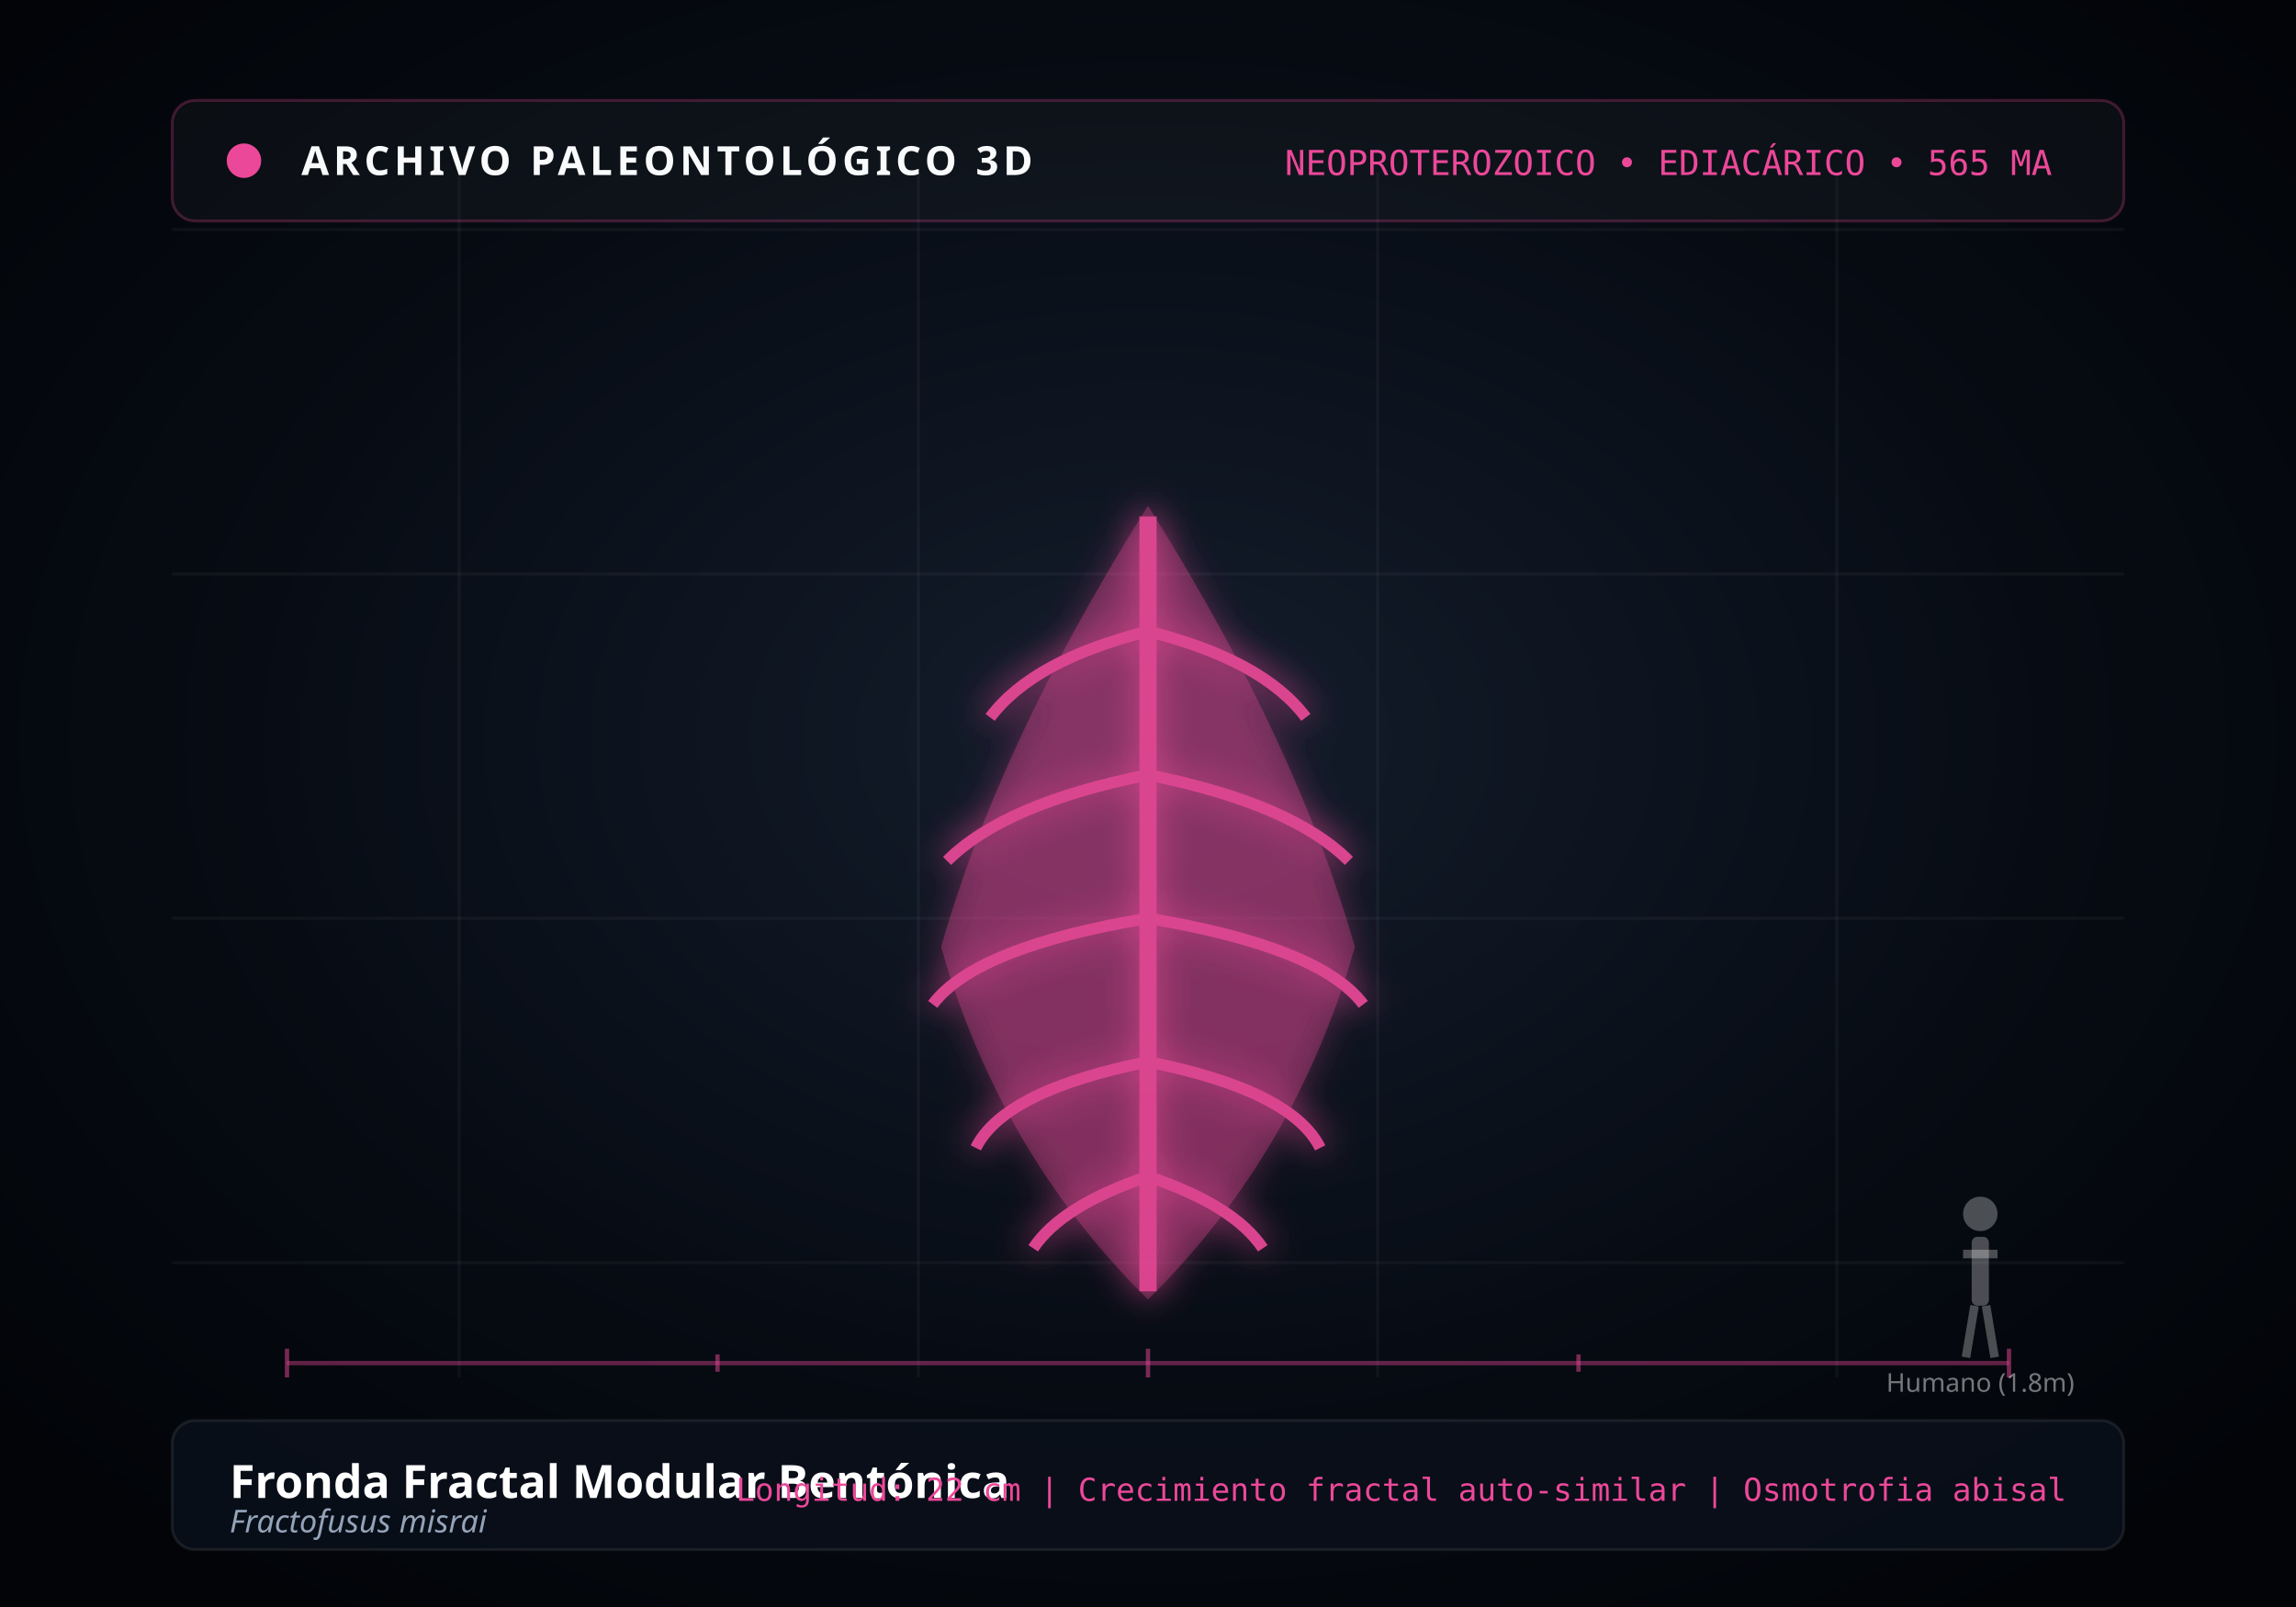
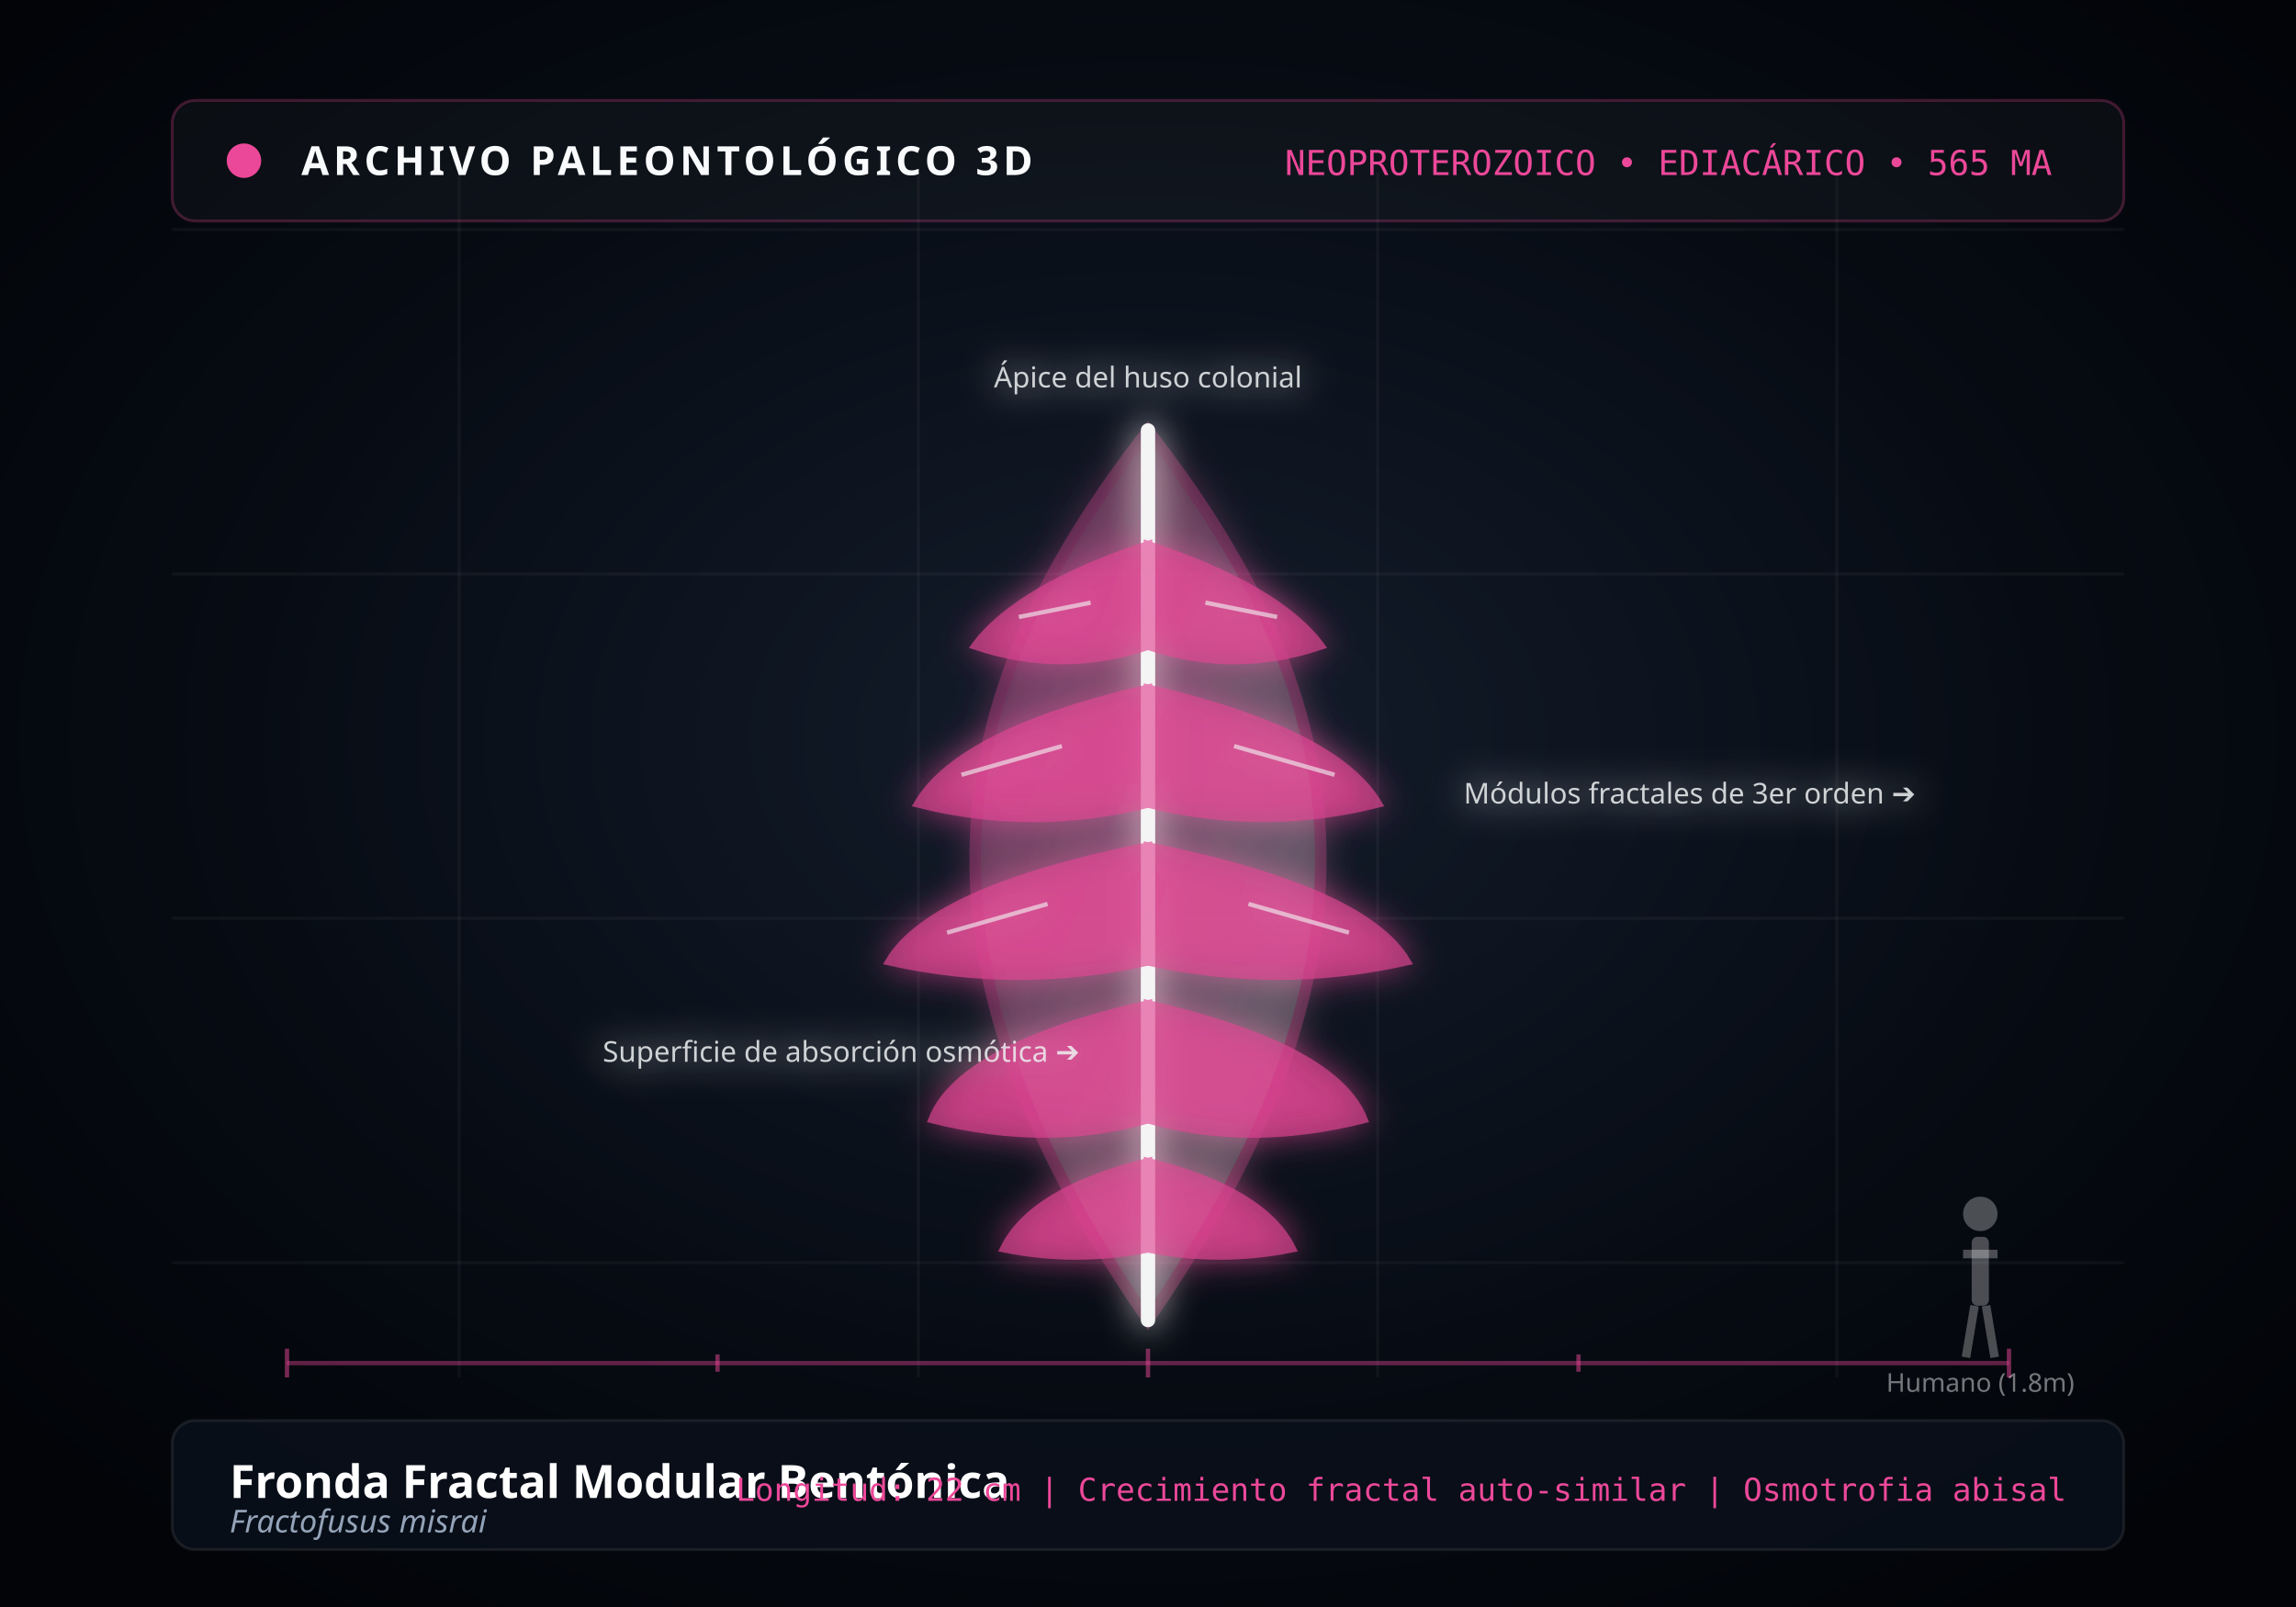
<svg xmlns="http://www.w3.org/2000/svg" viewBox="0 0 800 560" width="800" height="560">
  <defs>
    <radialGradient id="bgGrad_fractofusus" cx="50%" cy="46%" r="65%">
      <stop offset="0%" stop-color="#141d2c" stop-opacity="1" />
      <stop offset="60%" stop-color="#070c14" stop-opacity="1" />
      <stop offset="100%" stop-color="#020408" stop-opacity="1" />
    </radialGradient>
    <linearGradient id="themeGrad_fractofusus" x1="0%" y1="0%" x2="100%" y2="100%">
      <stop offset="0%" stop-color="#ec4899" stop-opacity="0.95" />
      <stop offset="100%" stop-color="#ffffff" stop-opacity="0.6" />
    </linearGradient>
    <filter id="glow_fractofusus" x="-20%" y="-20%" width="140%" height="140%">
      <feGaussianBlur stdDeviation="6" result="blur" />
      <feComposite in="SourceGraphic" in2="blur" operator="over" />
    </filter>
  </defs>
  <rect width="800" height="560" fill="url(#bgGrad_fractofusus)" />
  <g stroke="rgba(255, 255, 255, 0.04)" stroke-width="1">
    <line x1="60" y1="80" x2="740" y2="80" />
    <line x1="60" y1="200" x2="740" y2="200" />
    <line x1="60" y1="320" x2="740" y2="320" />
    <line x1="60" y1="440" x2="740" y2="440" />
    <line x1="160" y1="60" x2="160" y2="480" />
    <line x1="320" y1="60" x2="320" y2="480" />
    <line x1="480" y1="60" x2="480" y2="480" />
    <line x1="640" y1="60" x2="640" y2="480" />
  </g>
  <rect x="60" y="35" width="680" height="42" rx="8" fill="rgba(255, 255, 255, 0.03)" stroke="#ec4899" stroke-opacity="0.25" />
  <circle cx="85" cy="56" r="6" fill="#ec4899" />
  <text x="105" y="61" fill="#f8fafc" font-family="'Space Grotesk', 'Outfit', sans-serif" font-weight="700" font-size="14" letter-spacing="1.5">ARCHIVO PALEONTOLÓGICO 3D</text>
  <text x="715" y="61" fill="#ec4899" font-family="'JetBrains Mono', monospace" font-size="12" text-anchor="end">NEOPROTEROZOICO • EDIACÁRICO • 565 MA</text>
-   <g transform="translate(0, 10)" color="#ec4899" filter="url(#glow_fractofusus)" opacity="0.92">
-     <path d="M 400 170 Q 450 250 470 320 Q 450 390 400 440 Q 350 390 330 320 Q 350 250 400 170 Z" fill="currentColor" opacity="0.35" stroke="currentColor" stroke-width="4" />
-     <line x1="400" y1="170" x2="400" y2="440" stroke="currentColor" stroke-width="6" />
-     <path d="M 400 210 Q 440 220 455 240 M 400 210 Q 360 220 345 240 M 400 260 Q 450 270 470 290 M 400 260 Q 350 270 330 290 M 400 310 Q 460 320 475 340 M 400 310 Q 340 320 325 340 M 400 360 Q 450 370 460 390 M 400 360 Q 350 370 340 390 M 400 400 Q 430 410 440 425 M 400 400 Q 370 410 360 425" stroke="currentColor" stroke-width="4" fill="none" />
+   <g transform="translate(0, 10)" color="#ec4899" filter="url(#glow_fractofusus)" opacity="0.95">
+     <path d="M 400 140 C 470 230 490 320 400 450 C 310 320 330 230 400 140 Z" fill="url(#themeGrad_fractofusus)" opacity="0.3" stroke="currentColor" stroke-width="4" />
+     <line x1="400" y1="140" x2="400" y2="450" stroke="#ffffff" stroke-width="5" stroke-linecap="round" />
+     <g stroke="currentColor" stroke-width="3" fill="currentColor" opacity="0.65">
+       <path d="M 400 180 Q 445 195 460 215 Q 430 225 400 215 Z" />
+       <path d="M 400 180 Q 355 195 340 215 Q 370 225 400 215 Z" />
+       <path d="M 400 230 Q 465 245 480 270 Q 440 280 400 270 Z" />
+       <path d="M 400 230 Q 335 245 320 270 Q 360 280 400 270 Z" />
+       <path d="M 400 285 Q 475 300 490 325 Q 445 335 400 325 Z" />
+       <path d="M 400 285 Q 325 300 310 325 Q 355 335 400 325 Z" />
+       <path d="M 400 340 Q 465 355 475 380 Q 435 390 400 380 Z" />
+       <path d="M 400 340 Q 335 355 325 380 Q 365 390 400 380 Z" />
+       <path d="M 400 395 Q 440 405 450 425 Q 425 430 400 425 Z" />
+       <path d="M 400 395 Q 360 405 350 425 Q 375 430 400 425 Z" />
+     </g>
+     <g stroke="#ffffff" stroke-width="1.5" opacity="0.6">
+       <line x1="420" y1="200" x2="445" y2="205" />
+       <line x1="380" y1="200" x2="355" y2="205" />
+       <line x1="430" y1="250" x2="465" y2="260" />
+       <line x1="370" y1="250" x2="335" y2="260" />
+       <line x1="435" y1="305" x2="470" y2="315" />
+       <line x1="365" y1="305" x2="330" y2="315" />
+     </g>
+     <g font-family="'Space Grotesk', sans-serif" font-size="10" fill="#f8fafc" opacity="0.85">
+       <text x="400" y="125" text-anchor="middle">Ápice del huso colonial</text>
+       <text x="510" y="270">Módulos fractales de 3er orden ➔</text>
+       <text x="210" y="360">Superficie de absorción osmótica ➔</text>
+     </g>
  </g>
  <line x1="100" y1="475" x2="700" y2="475" stroke="#ec4899" stroke-opacity="0.4" stroke-width="1.5" />
  <g stroke="#ec4899" stroke-opacity="0.5" stroke-width="1.5">
    <line x1="100" y1="470" x2="100" y2="480" />
    <line x1="250" y1="472" x2="250" y2="478" />
    <line x1="400" y1="470" x2="400" y2="480" />
    <line x1="550" y1="472" x2="550" y2="478" />
    <line x1="700" y1="470" x2="700" y2="480" />
  </g>
  <g transform="translate(680, 415)" fill="rgba(255, 255, 255, 0.28)">
    <circle cx="10" cy="8" r="6" />
    <rect x="7" y="16" width="6" height="24" rx="2" />
    <line x1="4" y1="22" x2="16" y2="22" stroke="rgba(255, 255, 255, 0.28)" stroke-width="3" />
    <line x1="8" y1="40" x2="5" y2="58" stroke="rgba(255, 255, 255, 0.28)" stroke-width="3" />
    <line x1="12" y1="40" x2="15" y2="58" stroke="rgba(255, 255, 255, 0.28)" stroke-width="3" />
    <text x="10" y="70" fill="rgba(255, 255, 255, 0.45)" font-family="sans-serif" font-size="9" text-anchor="middle">Humano (1.8m)</text>
  </g>
  <rect x="60" y="495" width="680" height="45" rx="8" fill="rgba(10, 16, 26, 0.85)" stroke="rgba(255, 255, 255, 0.08)" />
  <text x="80" y="522" fill="#ffffff" font-family="'Space Grotesk', sans-serif" font-size="16" font-weight="700">Fronda Fractal Modular Bentónica</text>
  <text x="80" y="534" fill="#94a3b8" font-family="'Outfit', sans-serif" font-style="italic" font-size="11">Fractofusus misrai</text>
  <text x="720" y="523" fill="#ec4899" font-family="'JetBrains Mono', monospace" font-size="11" text-anchor="end">Longitud: 22 cm | Crecimiento fractal auto-similar | Osmotrofia abisal</text>
</svg>
